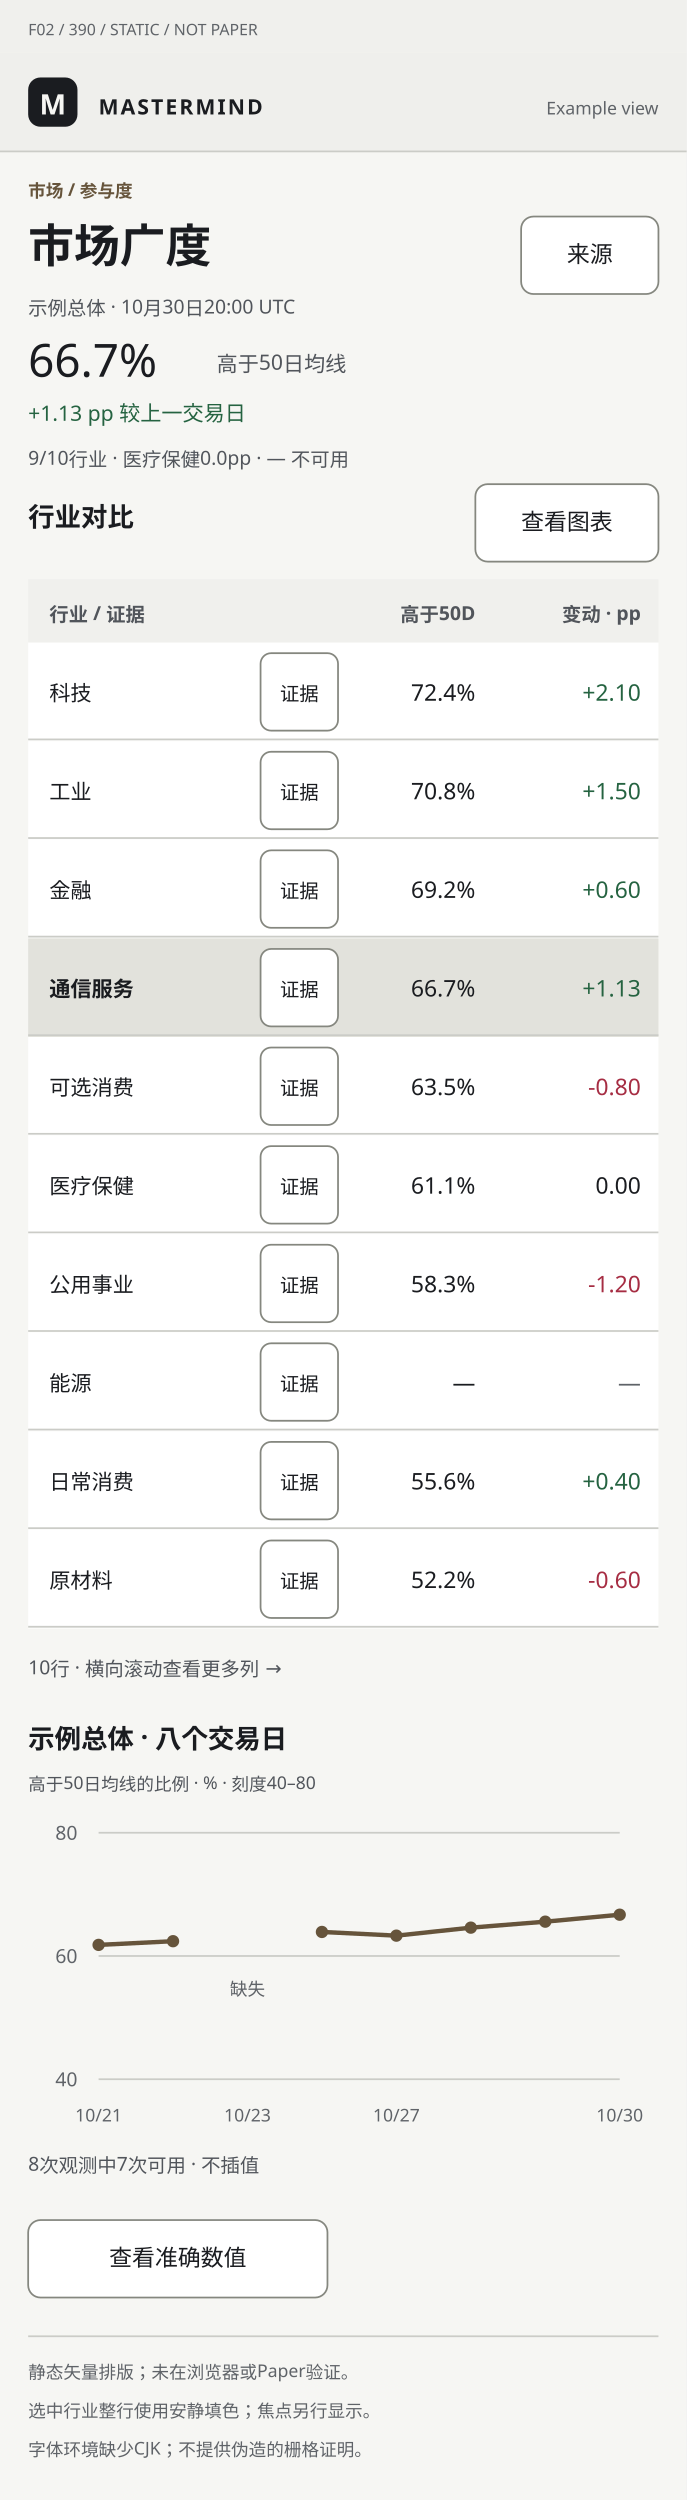
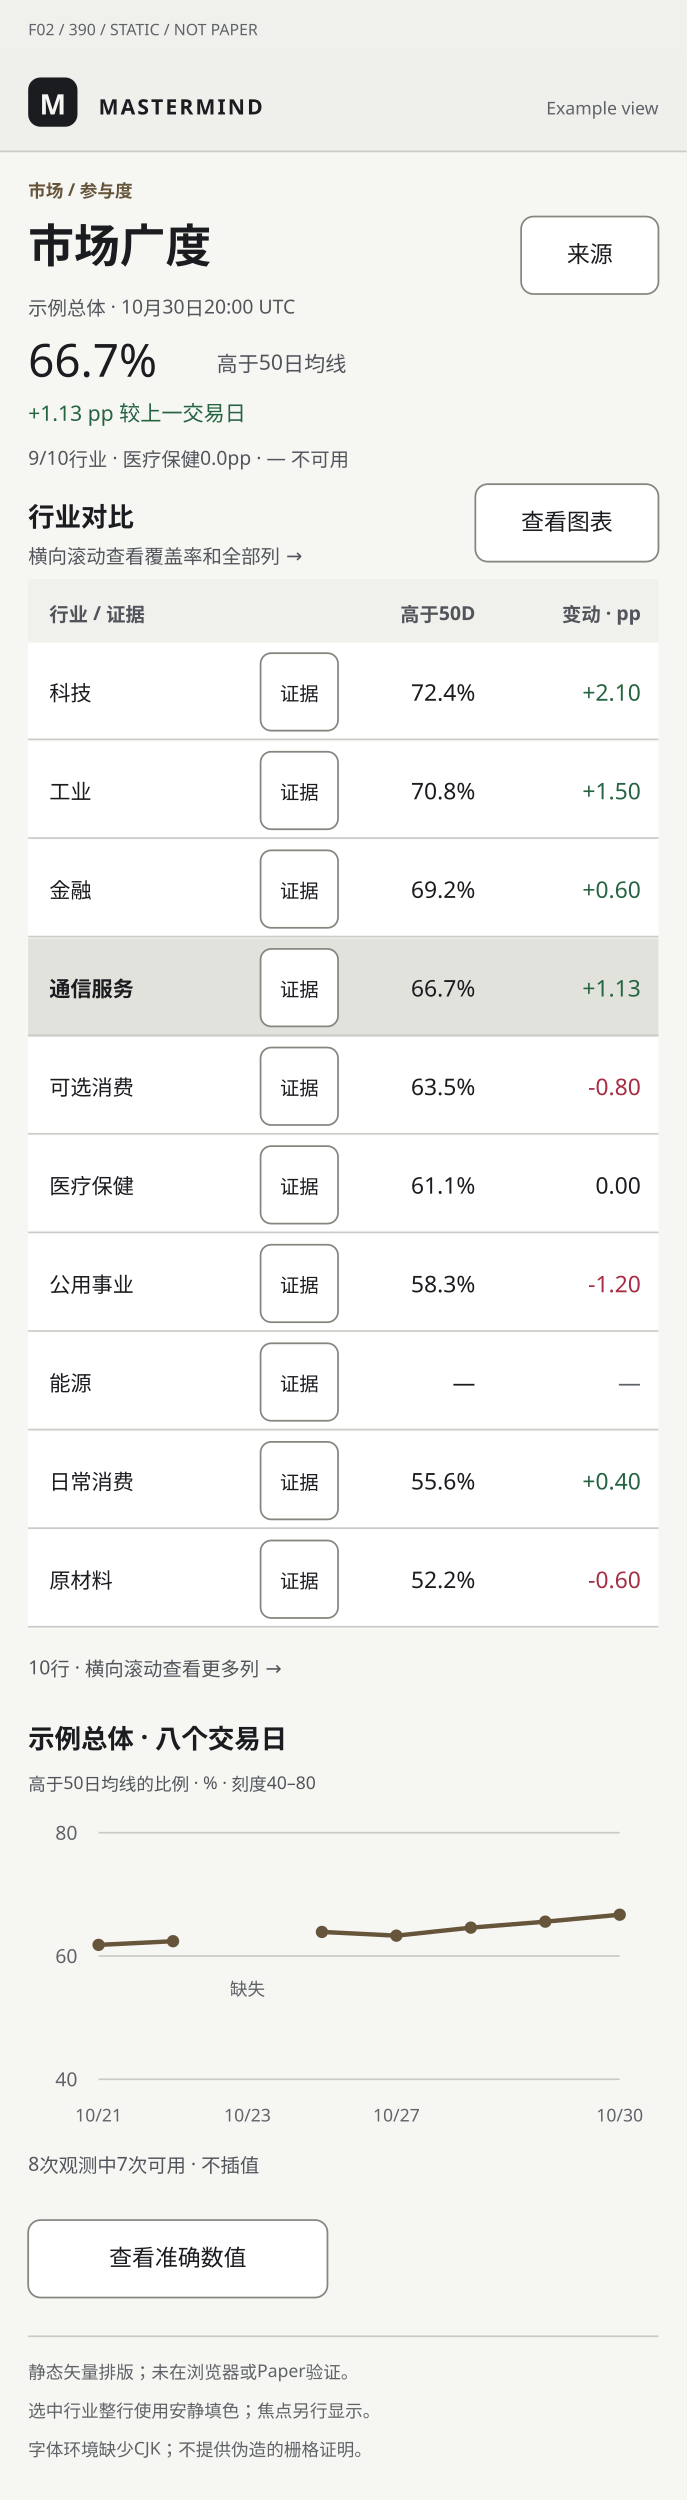
<svg xmlns="http://www.w3.org/2000/svg" width="390" height="1420" viewBox="0 0 390 1420" role="img" aria-labelledby="title desc" lang="zh">
  <rect x="0" y="0" width="390" height="1420" rx="0" fill="#f6f6f3" />
  <rect x="0" y="0" width="390" height="30" rx="0" fill="#f0f0ed" />
  <text x="16" y="20" fill="#5f6368" font-size="9" font-weight="400" text-anchor="start" font-family="Noto Sans SC, PingFang SC, sans-serif">F02 / 390 / STATIC / NOT PAPER</text>
  <rect x="0" y="30" width="390" height="56" rx="0" fill="#efefec" />
  <rect x="16" y="44" width="28" height="28" rx="7" fill="#1a1c20" />
  <text x="30" y="65" fill="#f6f6f3" font-size="16" font-weight="650" text-anchor="middle" font-family="Noto Sans SC, PingFang SC, sans-serif">M</text>
  <text x="56" y="65" fill="#1a1c20" font-size="12" font-weight="650" text-anchor="start" font-family="Noto Sans SC, PingFang SC, sans-serif" letter-spacing="1.2">MASTERMIND</text>
  <text x="374" y="65" fill="#5f6368" font-size="10" font-weight="400" text-anchor="end" font-family="Noto Sans SC, PingFang SC, sans-serif">Example view</text>
  <line x1="0" y1="86" x2="390" y2="86" stroke="#cbccc7" stroke-width="1" />
  <text x="16" y="112" fill="#66543b" font-size="10" font-weight="650" text-anchor="start" font-family="Noto Sans SC, PingFang SC, sans-serif">市场 / 参与度</text>
  <text x="16" y="149" fill="#1a1c20" font-size="26" font-weight="650" text-anchor="start" font-family="Noto Sans SC, PingFang SC, sans-serif">市场广度</text>
  <rect x="296" y="123" width="78" height="44" rx="7" fill="#fff" stroke="#85877f" stroke-width="1" />
  <text x="335.0" y="149.0" fill="#1a1c20" font-size="13" font-weight="400" text-anchor="middle" font-family="Noto Sans SC, PingFang SC, sans-serif">来源</text>
  <text x="16" y="179" fill="#51555b" font-size="11" font-weight="400" text-anchor="start" font-family="Noto Sans SC, PingFang SC, sans-serif">示例总体 · 10月30日20:00 UTC</text>
  <text x="16" y="214" fill="#1a1c20" font-size="26" font-weight="400" text-anchor="start" font-family="Noto Sans SC, PingFang SC, sans-serif">66.7%</text>
  <text x="123" y="211" fill="#51555b" font-size="12" font-weight="400" text-anchor="start" font-family="Noto Sans SC, PingFang SC, sans-serif">高于50日均线</text>
  <text x="16" y="239" fill="#256341" font-size="12" font-weight="400" text-anchor="start" font-family="Noto Sans SC, PingFang SC, sans-serif">+1.13 pp 较上一交易日</text>
  <text x="16" y="264" fill="#51555b" font-size="11" font-weight="400" text-anchor="start" font-family="Noto Sans SC, PingFang SC, sans-serif">9/10行业 · 医疗保健0.0pp · — 不可用</text>
  <text x="16" y="299" fill="#1a1c20" font-size="15" font-weight="650" text-anchor="start" font-family="Noto Sans SC, PingFang SC, sans-serif">行业对比</text>
  <rect x="270" y="275" width="104" height="44" rx="7" fill="#fff" stroke="#85877f" stroke-width="1" />
  <text x="322.0" y="301.0" fill="#1a1c20" font-size="13" font-weight="400" text-anchor="middle" font-family="Noto Sans SC, PingFang SC, sans-serif">查看图表</text>
+   <text x="16" y="320" fill="#51555b" font-size="11" font-weight="400" text-anchor="start" font-family="Noto Sans SC, PingFang SC, sans-serif">横向滚动查看覆盖率和全部列 →</text>
  <defs>
    <clipPath id="clip-1">
      <rect x="16" y="329" width="358" height="596" />
    </clipPath>
  </defs>
  <g clip-path="url(#clip-1)">
    <rect x="16" y="329" width="650" height="36" rx="0" fill="#f0f0ed" />
    <text x="28" y="353" fill="#51555b" font-size="11" font-weight="650" text-anchor="start" font-family="Noto Sans SC, PingFang SC, sans-serif">行业 / 证据</text>
    <text x="270" y="353" fill="#51555b" font-size="11" font-weight="650" text-anchor="end" font-family="Noto Sans SC, PingFang SC, sans-serif">高于50D</text>
    <text x="364" y="353" fill="#51555b" font-size="11" font-weight="650" text-anchor="end" font-family="Noto Sans SC, PingFang SC, sans-serif">变动 · pp</text>
    <rect x="16" y="365" width="650" height="56" rx="0" fill="#fff" />
    <line x1="16" y1="420" x2="666" y2="420" stroke="#cbccc7" stroke-width="1" />
    <text x="28" y="398" fill="#1a1c20" font-size="12" font-weight="400" text-anchor="start" font-family="Noto Sans SC, PingFang SC, sans-serif">科技</text>
    <rect x="148" y="371" width="44" height="44" rx="6" fill="#fff" stroke="#85877f" stroke-width="1" />
    <text x="170" y="398" fill="#1a1c20" font-size="11" font-weight="400" text-anchor="middle" font-family="Noto Sans SC, PingFang SC, sans-serif">证据</text>
    <text x="270" y="398" fill="#1a1c20" font-size="13" font-weight="400" text-anchor="end" font-family="Noto Sans SC, PingFang SC, sans-serif">72.4%</text>
    <text x="364" y="398" fill="#256341" font-size="13" font-weight="400" text-anchor="end" font-family="Noto Sans SC, PingFang SC, sans-serif">+2.10</text>
    <rect x="16" y="421" width="650" height="56" rx="0" fill="#fff" />
    <line x1="16" y1="476" x2="666" y2="476" stroke="#cbccc7" stroke-width="1" />
    <text x="28" y="454" fill="#1a1c20" font-size="12" font-weight="400" text-anchor="start" font-family="Noto Sans SC, PingFang SC, sans-serif">工业</text>
    <rect x="148" y="427" width="44" height="44" rx="6" fill="#fff" stroke="#85877f" stroke-width="1" />
    <text x="170" y="454" fill="#1a1c20" font-size="11" font-weight="400" text-anchor="middle" font-family="Noto Sans SC, PingFang SC, sans-serif">证据</text>
    <text x="270" y="454" fill="#1a1c20" font-size="13" font-weight="400" text-anchor="end" font-family="Noto Sans SC, PingFang SC, sans-serif">70.8%</text>
    <text x="364" y="454" fill="#256341" font-size="13" font-weight="400" text-anchor="end" font-family="Noto Sans SC, PingFang SC, sans-serif">+1.50</text>
    <rect x="16" y="477" width="650" height="56" rx="0" fill="#fff" />
    <line x1="16" y1="532" x2="666" y2="532" stroke="#cbccc7" stroke-width="1" />
    <text x="28" y="510" fill="#1a1c20" font-size="12" font-weight="400" text-anchor="start" font-family="Noto Sans SC, PingFang SC, sans-serif">金融</text>
    <rect x="148" y="483" width="44" height="44" rx="6" fill="#fff" stroke="#85877f" stroke-width="1" />
    <text x="170" y="510" fill="#1a1c20" font-size="11" font-weight="400" text-anchor="middle" font-family="Noto Sans SC, PingFang SC, sans-serif">证据</text>
    <text x="270" y="510" fill="#1a1c20" font-size="13" font-weight="400" text-anchor="end" font-family="Noto Sans SC, PingFang SC, sans-serif">69.2%</text>
    <text x="364" y="510" fill="#256341" font-size="13" font-weight="400" text-anchor="end" font-family="Noto Sans SC, PingFang SC, sans-serif">+0.60</text>
    <rect x="16" y="533" width="650" height="56" rx="0" fill="#e2e2dc" />
    <line x1="16" y1="588" x2="666" y2="588" stroke="#cbccc7" stroke-width="1" />
    <text x="28" y="566" fill="#1a1c20" font-size="12" font-weight="650" text-anchor="start" font-family="Noto Sans SC, PingFang SC, sans-serif">通信服务</text>
    <rect x="148" y="539" width="44" height="44" rx="6" fill="#fff" stroke="#85877f" stroke-width="1" />
    <text x="170" y="566" fill="#1a1c20" font-size="11" font-weight="400" text-anchor="middle" font-family="Noto Sans SC, PingFang SC, sans-serif">证据</text>
    <text x="270" y="566" fill="#1a1c20" font-size="13" font-weight="400" text-anchor="end" font-family="Noto Sans SC, PingFang SC, sans-serif">66.7%</text>
    <text x="364" y="566" fill="#256341" font-size="13" font-weight="400" text-anchor="end" font-family="Noto Sans SC, PingFang SC, sans-serif">+1.13</text>
    <rect x="16" y="589" width="650" height="56" rx="0" fill="#fff" />
    <line x1="16" y1="644" x2="666" y2="644" stroke="#cbccc7" stroke-width="1" />
    <text x="28" y="622" fill="#1a1c20" font-size="12" font-weight="400" text-anchor="start" font-family="Noto Sans SC, PingFang SC, sans-serif">可选消费</text>
    <rect x="148" y="595" width="44" height="44" rx="6" fill="#fff" stroke="#85877f" stroke-width="1" />
    <text x="170" y="622" fill="#1a1c20" font-size="11" font-weight="400" text-anchor="middle" font-family="Noto Sans SC, PingFang SC, sans-serif">证据</text>
    <text x="270" y="622" fill="#1a1c20" font-size="13" font-weight="400" text-anchor="end" font-family="Noto Sans SC, PingFang SC, sans-serif">63.5%</text>
    <text x="364" y="622" fill="#a62d43" font-size="13" font-weight="400" text-anchor="end" font-family="Noto Sans SC, PingFang SC, sans-serif">-0.80</text>
    <rect x="16" y="645" width="650" height="56" rx="0" fill="#fff" />
    <line x1="16" y1="700" x2="666" y2="700" stroke="#cbccc7" stroke-width="1" />
    <text x="28" y="678" fill="#1a1c20" font-size="12" font-weight="400" text-anchor="start" font-family="Noto Sans SC, PingFang SC, sans-serif">医疗保健</text>
    <rect x="148" y="651" width="44" height="44" rx="6" fill="#fff" stroke="#85877f" stroke-width="1" />
    <text x="170" y="678" fill="#1a1c20" font-size="11" font-weight="400" text-anchor="middle" font-family="Noto Sans SC, PingFang SC, sans-serif">证据</text>
    <text x="270" y="678" fill="#1a1c20" font-size="13" font-weight="400" text-anchor="end" font-family="Noto Sans SC, PingFang SC, sans-serif">61.1%</text>
    <text x="364" y="678" fill="#1a1c20" font-size="13" font-weight="400" text-anchor="end" font-family="Noto Sans SC, PingFang SC, sans-serif">0.00</text>
    <rect x="16" y="701" width="650" height="56" rx="0" fill="#fff" />
    <line x1="16" y1="756" x2="666" y2="756" stroke="#cbccc7" stroke-width="1" />
    <text x="28" y="734" fill="#1a1c20" font-size="12" font-weight="400" text-anchor="start" font-family="Noto Sans SC, PingFang SC, sans-serif">公用事业</text>
    <rect x="148" y="707" width="44" height="44" rx="6" fill="#fff" stroke="#85877f" stroke-width="1" />
    <text x="170" y="734" fill="#1a1c20" font-size="11" font-weight="400" text-anchor="middle" font-family="Noto Sans SC, PingFang SC, sans-serif">证据</text>
    <text x="270" y="734" fill="#1a1c20" font-size="13" font-weight="400" text-anchor="end" font-family="Noto Sans SC, PingFang SC, sans-serif">58.3%</text>
    <text x="364" y="734" fill="#a62d43" font-size="13" font-weight="400" text-anchor="end" font-family="Noto Sans SC, PingFang SC, sans-serif">-1.20</text>
    <rect x="16" y="757" width="650" height="56" rx="0" fill="#fff" />
    <line x1="16" y1="812" x2="666" y2="812" stroke="#cbccc7" stroke-width="1" />
    <text x="28" y="790" fill="#1a1c20" font-size="12" font-weight="400" text-anchor="start" font-family="Noto Sans SC, PingFang SC, sans-serif">能源</text>
    <rect x="148" y="763" width="44" height="44" rx="6" fill="#fff" stroke="#85877f" stroke-width="1" />
    <text x="170" y="790" fill="#1a1c20" font-size="11" font-weight="400" text-anchor="middle" font-family="Noto Sans SC, PingFang SC, sans-serif">证据</text>
    <text x="270" y="790" fill="#1a1c20" font-size="13" font-weight="400" text-anchor="end" font-family="Noto Sans SC, PingFang SC, sans-serif">—</text>
    <text x="364" y="790" fill="#5f6368" font-size="13" font-weight="400" text-anchor="end" font-family="Noto Sans SC, PingFang SC, sans-serif">—</text>
    <rect x="16" y="813" width="650" height="56" rx="0" fill="#fff" />
    <line x1="16" y1="868" x2="666" y2="868" stroke="#cbccc7" stroke-width="1" />
    <text x="28" y="846" fill="#1a1c20" font-size="12" font-weight="400" text-anchor="start" font-family="Noto Sans SC, PingFang SC, sans-serif">日常消费</text>
    <rect x="148" y="819" width="44" height="44" rx="6" fill="#fff" stroke="#85877f" stroke-width="1" />
    <text x="170" y="846" fill="#1a1c20" font-size="11" font-weight="400" text-anchor="middle" font-family="Noto Sans SC, PingFang SC, sans-serif">证据</text>
    <text x="270" y="846" fill="#1a1c20" font-size="13" font-weight="400" text-anchor="end" font-family="Noto Sans SC, PingFang SC, sans-serif">55.6%</text>
    <text x="364" y="846" fill="#256341" font-size="13" font-weight="400" text-anchor="end" font-family="Noto Sans SC, PingFang SC, sans-serif">+0.40</text>
    <rect x="16" y="869" width="650" height="56" rx="0" fill="#fff" />
    <line x1="16" y1="924" x2="666" y2="924" stroke="#cbccc7" stroke-width="1" />
    <text x="28" y="902" fill="#1a1c20" font-size="12" font-weight="400" text-anchor="start" font-family="Noto Sans SC, PingFang SC, sans-serif">原材料</text>
    <rect x="148" y="875" width="44" height="44" rx="6" fill="#fff" stroke="#85877f" stroke-width="1" />
    <text x="170" y="902" fill="#1a1c20" font-size="11" font-weight="400" text-anchor="middle" font-family="Noto Sans SC, PingFang SC, sans-serif">证据</text>
    <text x="270" y="902" fill="#1a1c20" font-size="13" font-weight="400" text-anchor="end" font-family="Noto Sans SC, PingFang SC, sans-serif">52.2%</text>
    <text x="364" y="902" fill="#a62d43" font-size="13" font-weight="400" text-anchor="end" font-family="Noto Sans SC, PingFang SC, sans-serif">-0.60</text>
  </g>
  <text x="16" y="951" fill="#51555b" font-size="11" font-weight="400" text-anchor="start" font-family="Noto Sans SC, PingFang SC, sans-serif">10行 · 横向滚动查看更多列 →</text>
  <text x="16" y="993" fill="#1a1c20" font-size="15" font-weight="650" text-anchor="start" font-family="Noto Sans SC, PingFang SC, sans-serif">示例总体 · 八个交易日</text>
  <text x="16" y="1017" fill="#51555b" font-size="10" font-weight="400" text-anchor="start" font-family="Noto Sans SC, PingFang SC, sans-serif">高于50日均线的比例 · % · 刻度40–80</text>
  <line x1="56" y1="1181.0" x2="352" y2="1181.0" stroke="#cbccc7" stroke-width="1" />
  <text x="44" y="1185.0" fill="#5f6368" font-size="11" font-weight="400" text-anchor="end" font-family="Noto Sans SC, PingFang SC, sans-serif">40</text>
  <line x1="56" y1="1111.0" x2="352" y2="1111.0" stroke="#cbccc7" stroke-width="1" />
  <text x="44" y="1115.0" fill="#5f6368" font-size="11" font-weight="400" text-anchor="end" font-family="Noto Sans SC, PingFang SC, sans-serif">60</text>
  <line x1="56" y1="1041.0" x2="352" y2="1041.0" stroke="#cbccc7" stroke-width="1" />
  <text x="44" y="1045.0" fill="#5f6368" font-size="11" font-weight="400" text-anchor="end" font-family="Noto Sans SC, PingFang SC, sans-serif">80</text>
  <circle cx="56.0" cy="1104.7" r="3.5" fill="#66543b" />
  <line x1="56.0" y1="1104.7" x2="98.286" y2="1102.6" stroke="#66543b" stroke-width="2.5" />
  <circle cx="98.286" cy="1102.6" r="3.5" fill="#66543b" />
  <circle cx="182.857" cy="1097.35" r="3.5" fill="#66543b" />
  <line x1="182.857" y1="1097.35" x2="225.143" y2="1099.45" stroke="#66543b" stroke-width="2.5" />
  <circle cx="225.143" cy="1099.45" r="3.5" fill="#66543b" />
  <line x1="225.143" y1="1099.45" x2="267.429" y2="1094.9" stroke="#66543b" stroke-width="2.5" />
  <circle cx="267.429" cy="1094.9" r="3.5" fill="#66543b" />
  <line x1="267.429" y1="1094.9" x2="309.714" y2="1091.505" stroke="#66543b" stroke-width="2.5" />
  <circle cx="309.714" cy="1091.505" r="3.5" fill="#66543b" />
  <line x1="309.714" y1="1091.505" x2="352.0" y2="1087.55" stroke="#66543b" stroke-width="2.5" />
  <circle cx="352.0" cy="1087.55" r="3.5" fill="#66543b" />
  <text x="56.0" y="1205" fill="#5f6368" font-size="10" font-weight="400" text-anchor="middle" font-family="Noto Sans SC, PingFang SC, sans-serif">10/21</text>
  <text x="140.571" y="1205" fill="#5f6368" font-size="10" font-weight="400" text-anchor="middle" font-family="Noto Sans SC, PingFang SC, sans-serif">10/23</text>
  <text x="225.143" y="1205" fill="#5f6368" font-size="10" font-weight="400" text-anchor="middle" font-family="Noto Sans SC, PingFang SC, sans-serif">10/27</text>
  <text x="352.0" y="1205" fill="#5f6368" font-size="10" font-weight="400" text-anchor="middle" font-family="Noto Sans SC, PingFang SC, sans-serif">10/30</text>
  <text x="140.571" y="1133.4" fill="#5f6368" font-size="10" font-weight="400" text-anchor="middle" font-family="Noto Sans SC, PingFang SC, sans-serif">缺失</text>
  <text x="16" y="1233" fill="#51555b" font-size="11" font-weight="400" text-anchor="start" font-family="Noto Sans SC, PingFang SC, sans-serif">8次观测中7次可用 · 不插值</text>
  <rect x="16" y="1261" width="170" height="44" rx="7" fill="#fff" stroke="#85877f" stroke-width="1" />
  <text x="101.0" y="1287.0" fill="#1a1c20" font-size="13" font-weight="400" text-anchor="middle" font-family="Noto Sans SC, PingFang SC, sans-serif">查看准确数值</text>
  <line x1="16" y1="1327" x2="374" y2="1327" stroke="#cbccc7" stroke-width="1" />
  <text x="16" y="1351" fill="#5f6368" font-size="10" font-weight="400" text-anchor="start" font-family="Noto Sans SC, PingFang SC, sans-serif">静态矢量排版；未在浏览器或Paper验证。</text>
  <text x="16" y="1373" fill="#5f6368" font-size="10" font-weight="400" text-anchor="start" font-family="Noto Sans SC, PingFang SC, sans-serif">选中行业整行使用安静填色；焦点另行显示。</text>
  <text x="16" y="1395" fill="#5f6368" font-size="10" font-weight="400" text-anchor="start" font-family="Noto Sans SC, PingFang SC, sans-serif">字体环境缺少CJK；不提供伪造的栅格证明。</text>
</svg>
